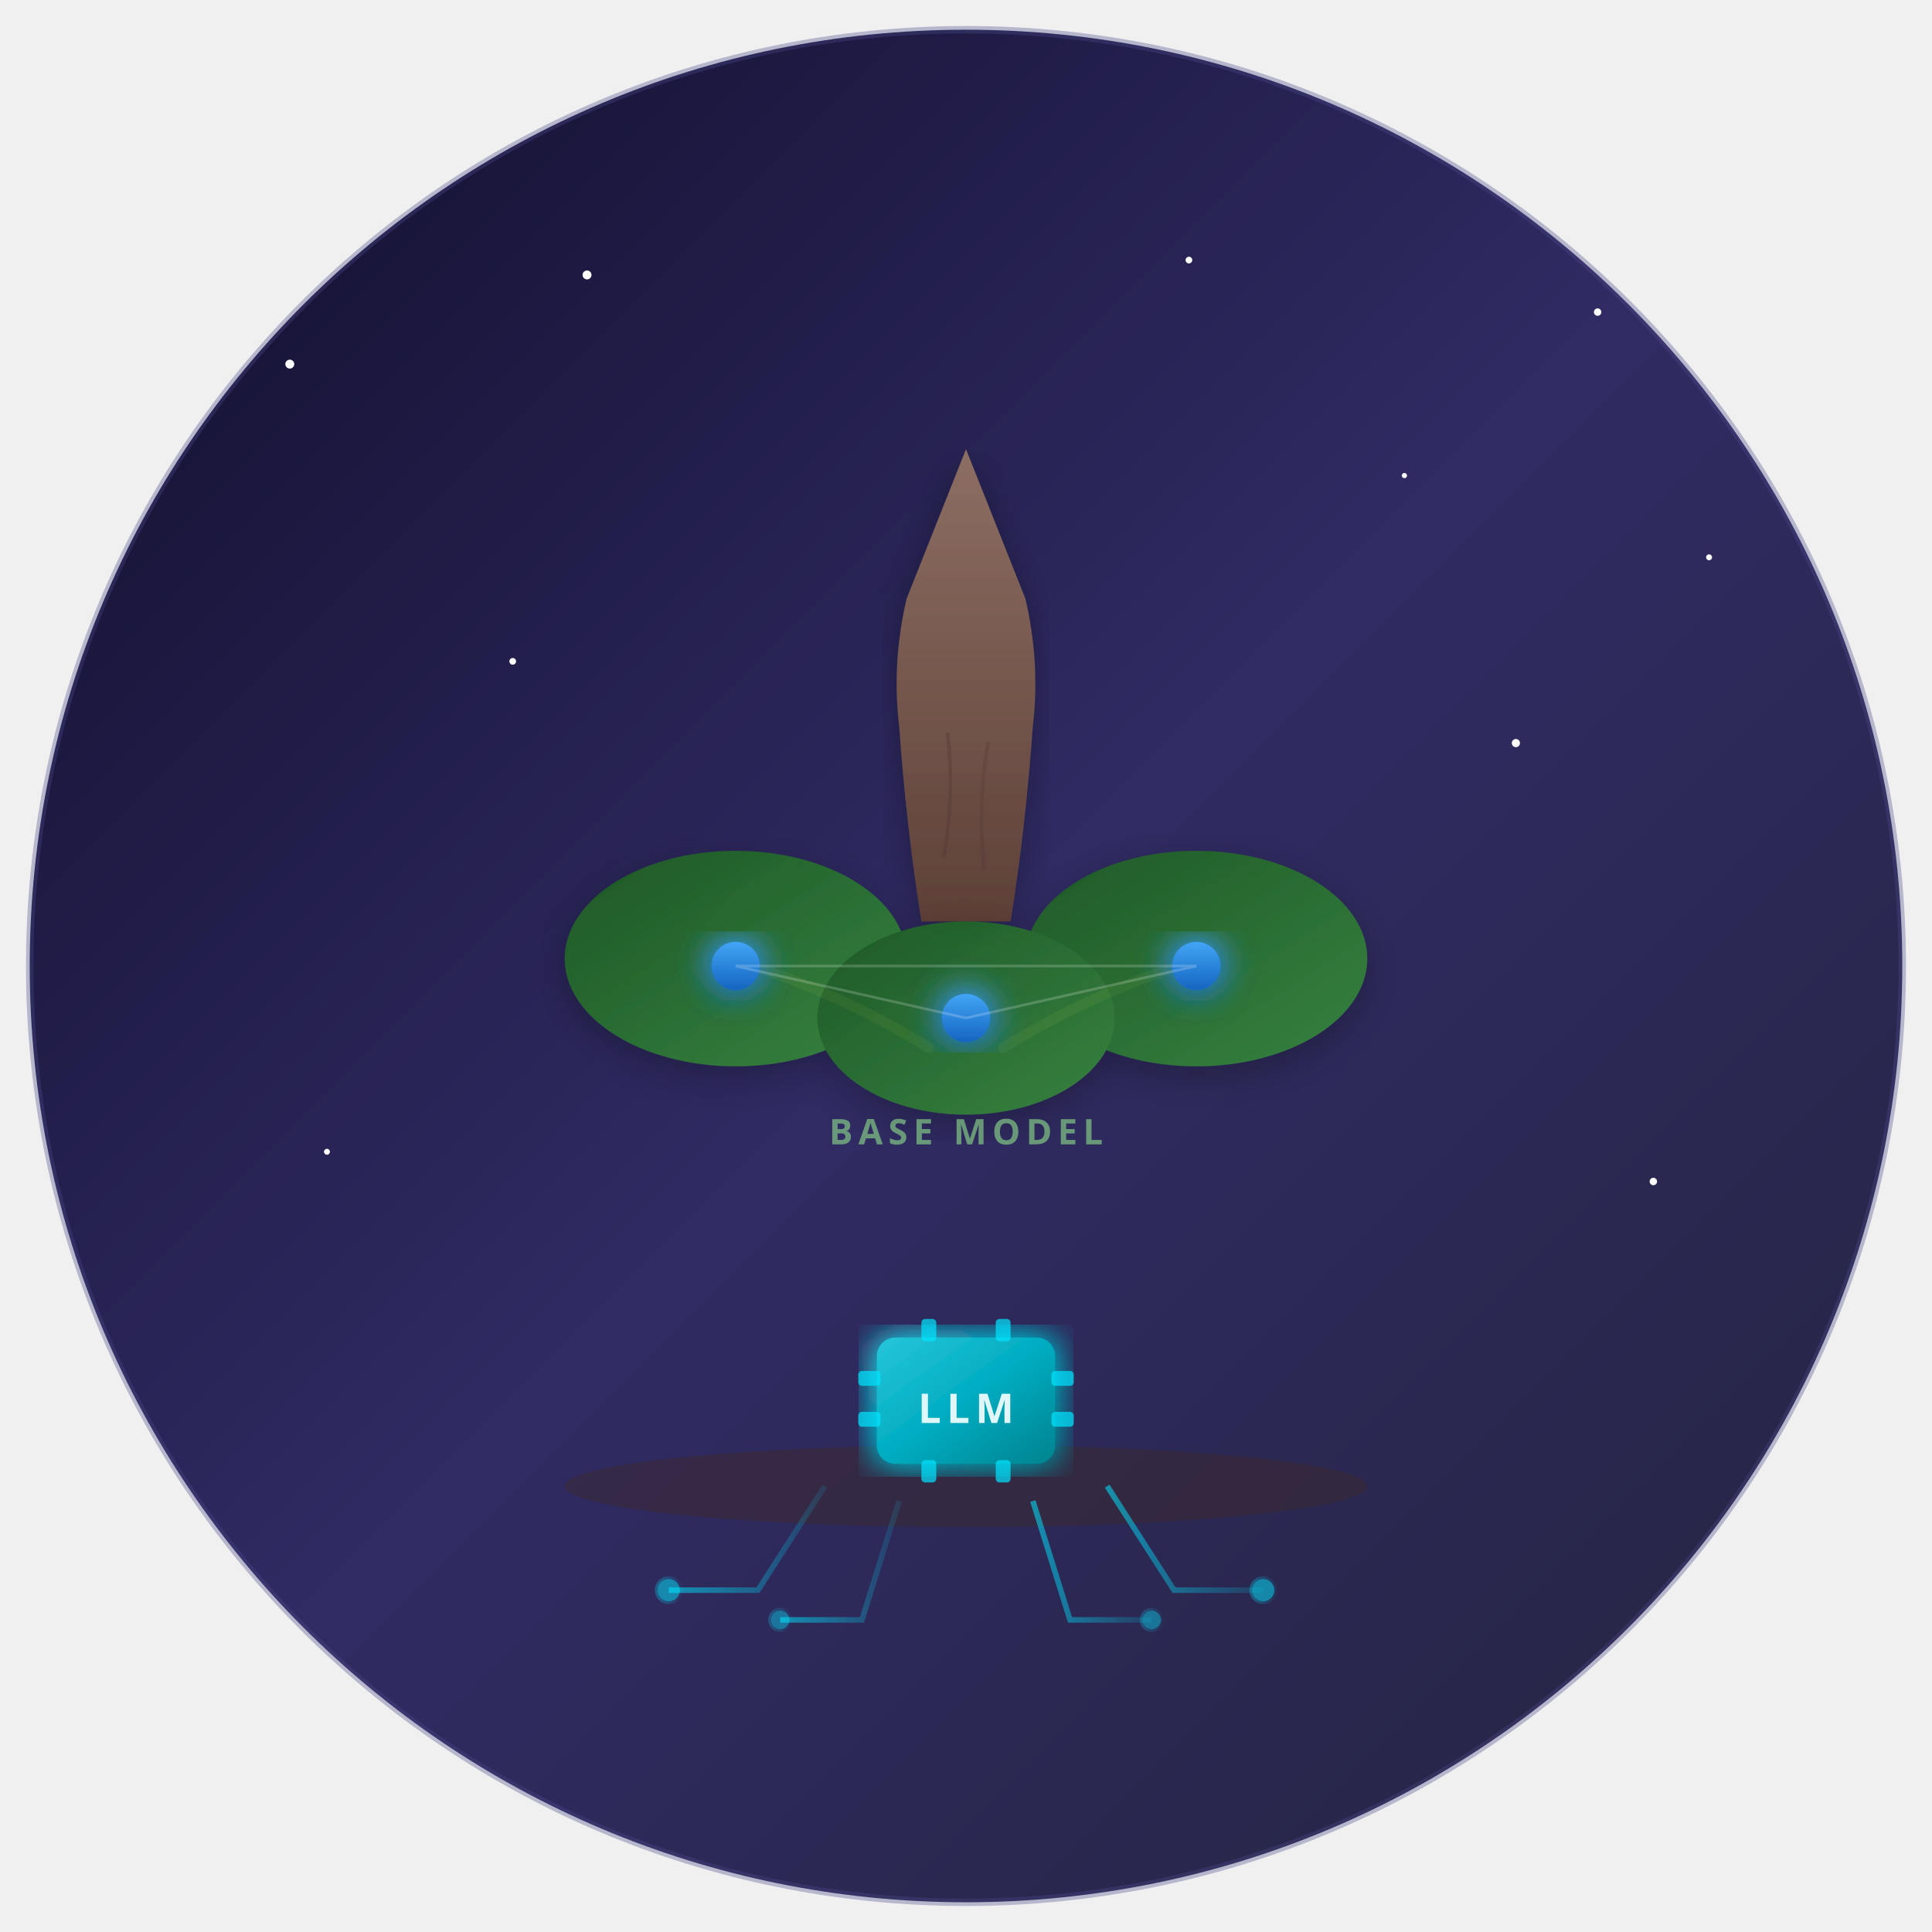
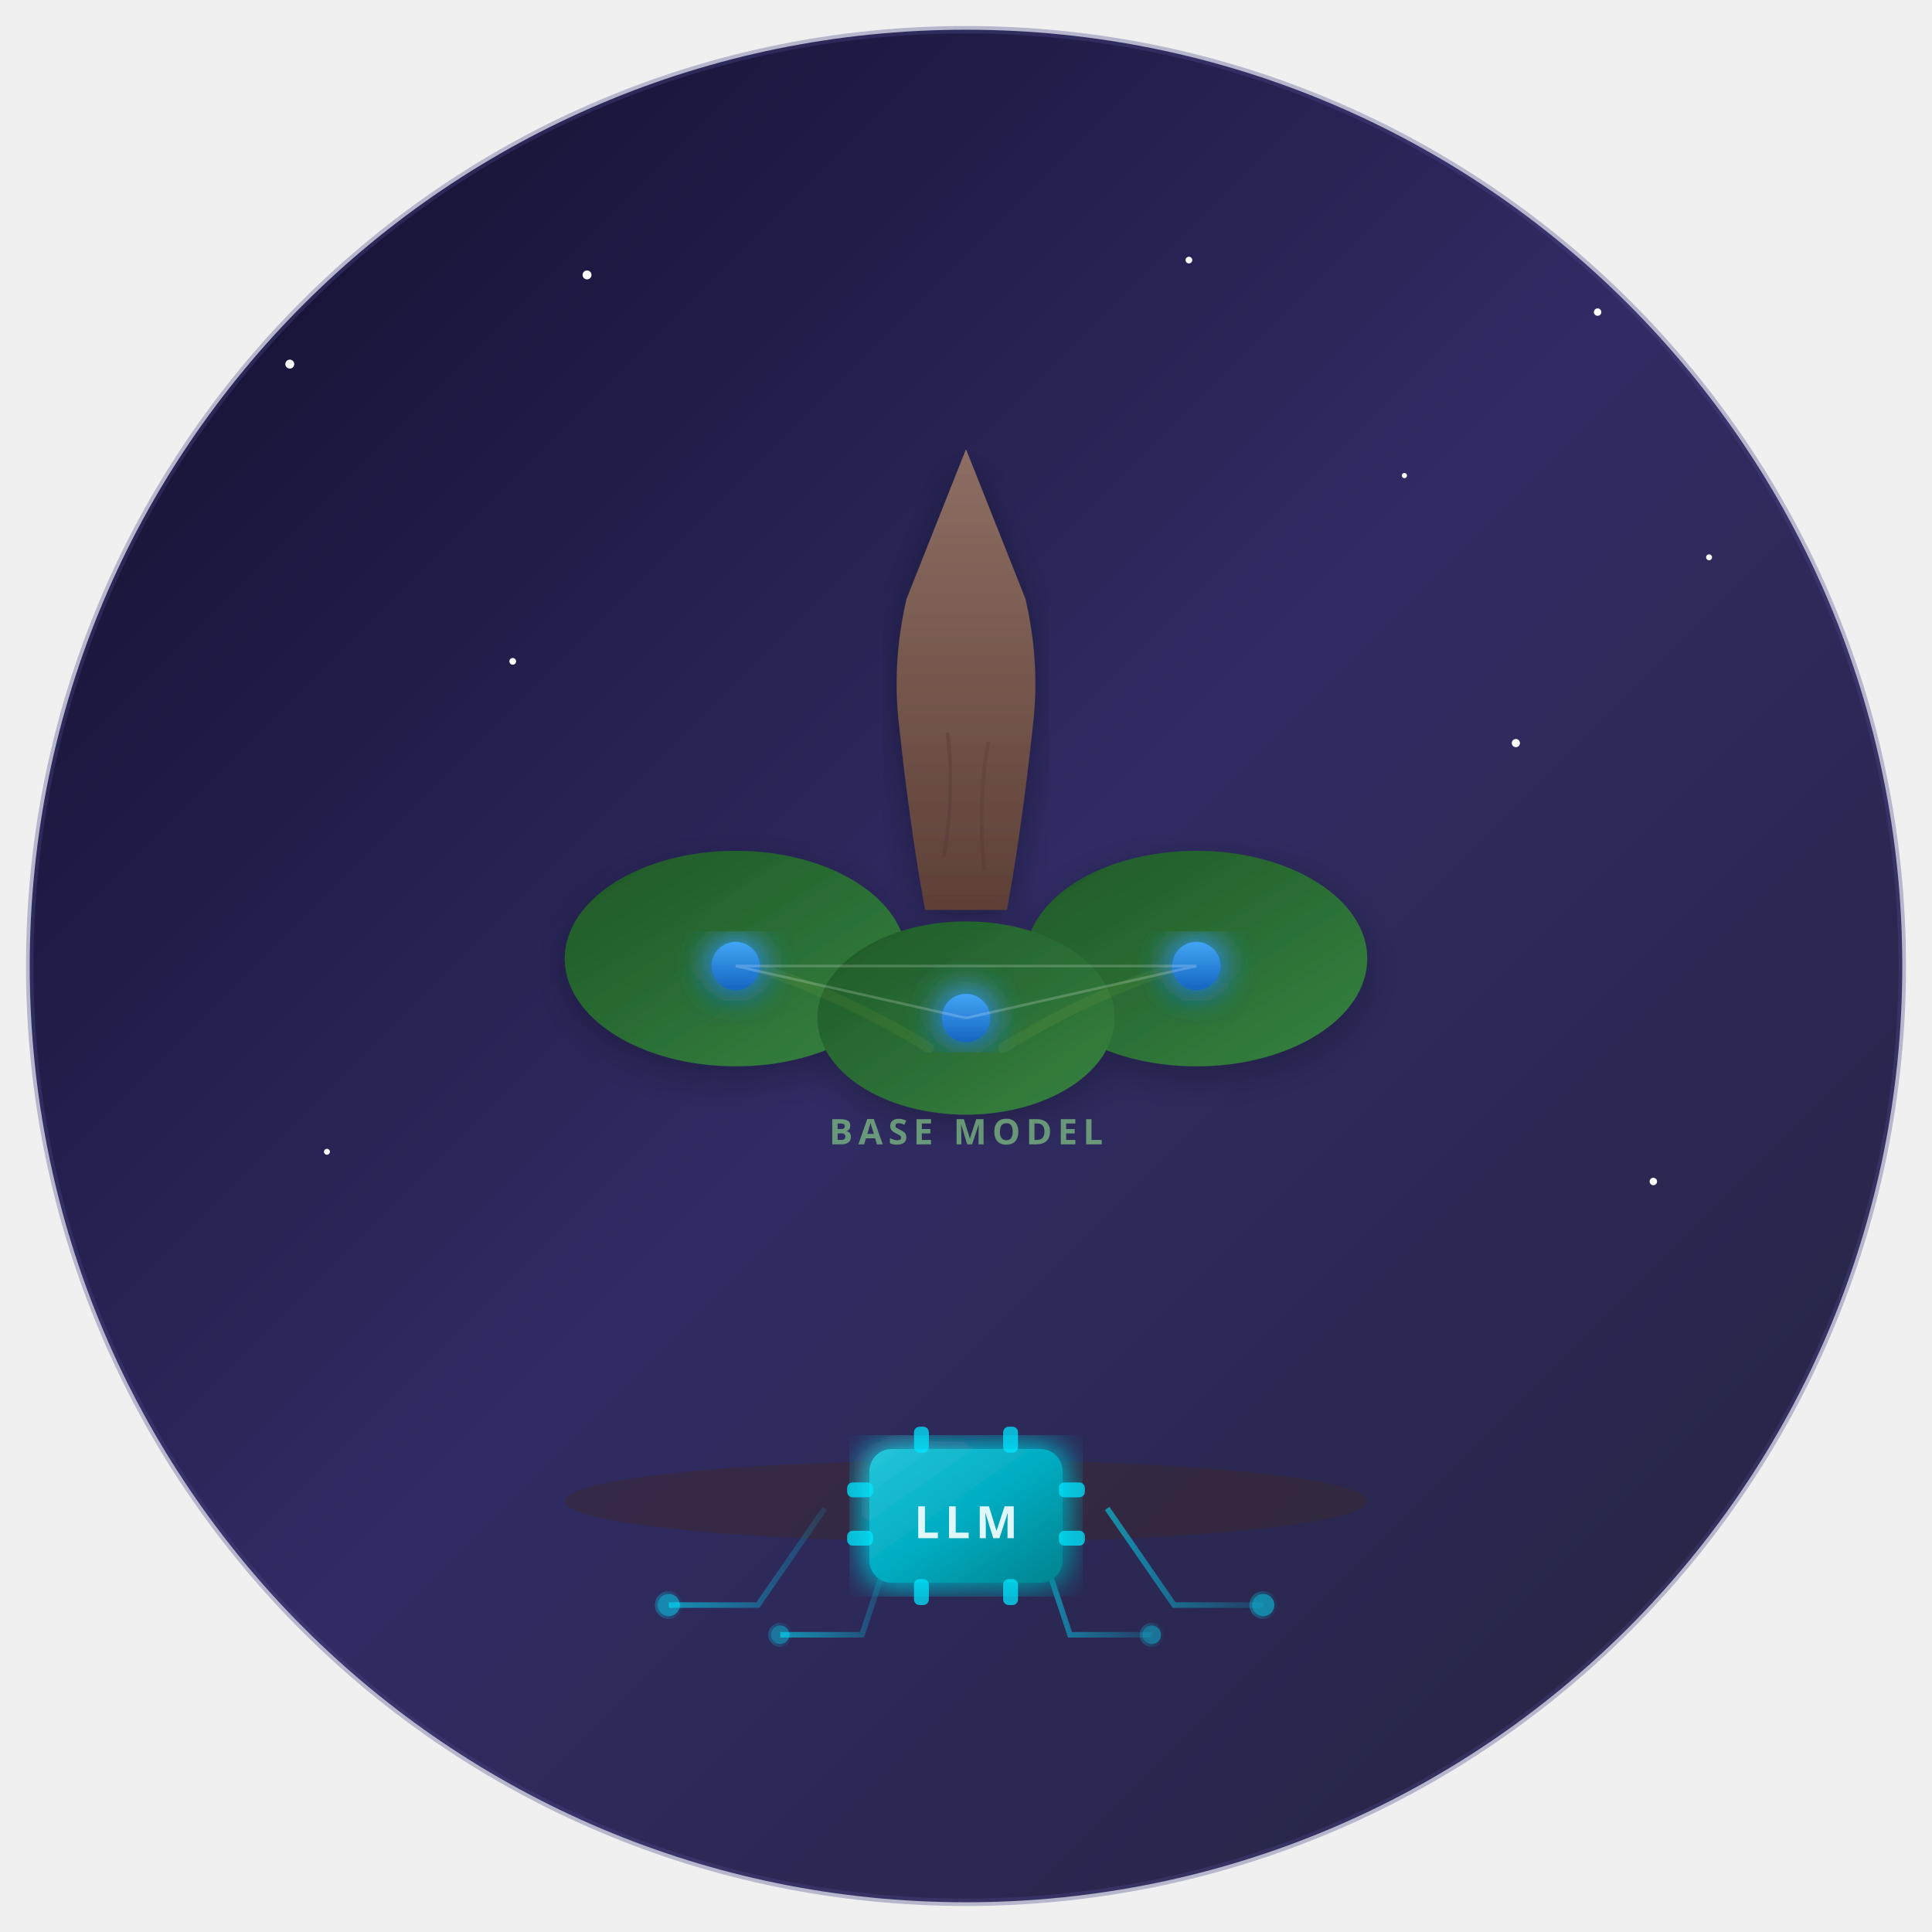
<svg xmlns="http://www.w3.org/2000/svg" viewBox="0 0 520 520" font-family="'Segoe UI',system-ui,-apple-system,sans-serif">
  <defs>
    <linearGradient id="bg" x1="0" y1="0" x2="1" y2="1">
      <stop offset="0%" stop-color="#0F0C29" />
      <stop offset="50%" stop-color="#302B63" />
      <stop offset="100%" stop-color="#24243E" />
    </linearGradient>
    <linearGradient id="trk" x1="0" y1="1" x2="0" y2="0">
      <stop offset="0%" stop-color="#5D4037" />
      <stop offset="100%" stop-color="#8D6E63" />
    </linearGradient>
    <linearGradient id="c1" x1="0" y1="0" x2="1" y2="1">
      <stop offset="0%" stop-color="#1B5E20" />
      <stop offset="100%" stop-color="#388E3C" />
    </linearGradient>
    <linearGradient id="c2" x1="0" y1="0" x2="1" y2="1">
      <stop offset="0%" stop-color="#2E7D32" />
      <stop offset="100%" stop-color="#4CAF50" />
    </linearGradient>
    <linearGradient id="c3" x1="0" y1="0" x2="1" y2="1">
      <stop offset="0%" stop-color="#43A047" />
      <stop offset="100%" stop-color="#81C784" />
    </linearGradient>
    <linearGradient id="nb" x1="0" y1="0" x2="0" y2="1">
      <stop offset="0%" stop-color="#42A5F5" />
      <stop offset="100%" stop-color="#1565C0" />
    </linearGradient>
    <linearGradient id="ng" x1="0" y1="0" x2="0" y2="1">
      <stop offset="0%" stop-color="#FFD54F" />
      <stop offset="100%" stop-color="#FF8F00" />
    </linearGradient>
    <linearGradient id="np" x1="0" y1="0" x2="0" y2="1">
      <stop offset="0%" stop-color="#CE93D8" />
      <stop offset="100%" stop-color="#8E24AA" />
    </linearGradient>
    <linearGradient id="chp" x1="0" y1="0" x2="1" y2="1">
      <stop offset="0%" stop-color="#26C6DA" />
      <stop offset="50%" stop-color="#00ACC1" />
      <stop offset="100%" stop-color="#00838F" />
    </linearGradient>
    <linearGradient id="ci" x1="0" y1="0" x2="1" y2="0">
      <stop offset="0%" stop-color="#00E5FF" stop-opacity=".55" />
      <stop offset="100%" stop-color="#00E5FF" stop-opacity=".1" />
    </linearGradient>
    <filter id="gl">
      <feGaussianBlur stdDeviation="3" result="b" />
      <feMerge>
        <feMergeNode in="b" />
        <feMergeNode in="SourceGraphic" />
      </feMerge>
    </filter>
    <filter id="ds">
      <feDropShadow dx="0" dy="3" stdDeviation="5" flood-color="#000" flood-opacity=".28" />
    </filter>
    <filter id="ngl">
      <feGaussianBlur stdDeviation="4.5" result="b" />
      <feMerge>
        <feMergeNode in="b" />
        <feMergeNode in="b" />
        <feMergeNode in="SourceGraphic" />
      </feMerge>
    </filter>
  </defs>
  <style>
/* ===== Phase 0: base tree (existing model) — visible from start ===== */
.base{ opacity:1 }

/* ===== Phase 1 (0.6 s): trunk stretches upward ===== */
.trunk-grow{
-   transform-origin:260px 400px;
+   transform-origin:260px 395px;
  transform:scaleY(.62);
  animation:stretchY 1s cubic-bezier(.34,1.4,.64,1) .5s forwards;
}
@keyframes stretchY{
  to{ transform:scaleY(1) }
}

/* ===== Phase 2 (1.4 s): mid-canopy sprouts ===== */
.grow-mid{
  opacity:0;
  transform-origin:260px 240px;
  transform:scale(.25);
  animation:pop 1s cubic-bezier(.22,1.2,.36,1) 1.3s forwards;
}

/* ===== Phase 3 (2.2 s): top-canopy blooms ===== */
.grow-top{
  opacity:0;
  transform-origin:260px 170px;
  transform:scale(.2);
  animation:pop 1s cubic-bezier(.22,1.2,.36,1) 2.1s forwards;
}

@keyframes pop{
  0%  { opacity:0; transform:scale(.2) }
  55% { opacity:1; transform:scale(1.08) }
  100%{ opacity:1; transform:scale(1) }
}

/* ===== Phase 4 (3 s): growth arrows + sparkles ===== */
.arrows{
  opacity:0;
  animation:rise .7s ease-out 2.9s forwards;
}
@keyframes rise{
  0%  { opacity:0; transform:translateY(6px) }
  100%{ opacity:.8; transform:translateY(0) }
}

/* ===== Phase 5 (3.4 s): title ===== */
.ttl{ opacity:0; animation:fadeIn .9s ease-out 3.3s forwards }
.sub{ opacity:0; animation:fadeIn .9s ease-out 3.7s forwards }
@keyframes fadeIn{ to{ opacity:1 } }

/* ===== Continuous: pulsing top nodes ===== */
.pulse{
  animation:beat 2.4s ease-in-out 3s infinite;
}
@keyframes beat{
  0%,100%{ r:8; opacity:.85 }
  50%    { r:11; opacity:1 }
}

/* ===== Continuous: twinkling stars ===== */
.st{ animation:tw 3.5s ease-in-out infinite alternate }
.st:nth-child(2){ animation-delay:.6s }
.st:nth-child(3){ animation-delay:1.3s }
.st:nth-child(4){ animation-delay:.9s }
.st:nth-child(5){ animation-delay:1.8s }
.st:nth-child(6){ animation-delay:2.2s }
.st:nth-child(7){ animation-delay:.3s }
@keyframes tw{ 0%{opacity:.12} 100%{opacity:.6} }

/* ===== Continuous: circuit pulse ===== */
.cpulse{ animation:cg 2.2s ease-in-out infinite alternate }
@keyframes cg{ 0%{opacity:.2} 100%{opacity:.65} }

/* ===== Continuous: energy particles rising ===== */
.particle{
  opacity:0;
  animation:float 3s ease-in infinite;
}
.particle:nth-child(2){ animation-delay:1s }
.particle:nth-child(3){ animation-delay:2s }
@keyframes float{
  0%  { opacity:0; transform:translateY(0) scale(.5) }
  20% { opacity:.7 }
  80% { opacity:.3 }
  100%{ opacity:0; transform:translateY(-80px) scale(1.2) }
}
</style>
  <circle cx="260" cy="260" r="252" fill="url(#bg)" />
  <circle cx="260" cy="260" r="252" fill="none" stroke="#4A4A8A" stroke-width="2" opacity=".35" />
  <g>
    <circle class="st" cx="78" cy="98" r="1.2" fill="#fff" />
    <circle class="st" cx="430" cy="84" r="1" fill="#fff" />
    <circle class="st" cx="138" cy="178" r=".9" fill="#fff" />
    <circle class="st" cx="408" cy="200" r="1.1" fill="#fff" />
    <circle class="st" cx="88" cy="310" r=".8" fill="#fff" />
    <circle class="st" cx="445" cy="318" r="1" fill="#fff" />
    <circle class="st" cx="158" cy="74" r="1.2" fill="#fff" />
    <circle class="st" cx="378" cy="128" r=".7" fill="#fff" />
    <circle class="st" cx="320" cy="70" r=".9" fill="#fff" />
    <circle class="st" cx="460" cy="150" r=".8" fill="#fff" />
  </g>
-   <ellipse cx="260" cy="400" rx="108" ry="11" fill="#3E2723" opacity=".4" />
-   <g class="cpulse" stroke="url(#ci)" stroke-width="1.5" fill="none">
-     <path d="M222,400 L204,428 L180,428" />
-     <path d="M242,404 L232,436 L210,436" />
-     <path d="M278,404 L288,436 L310,436" />
-     <path d="M298,400 L316,428 L340,428" />
-     <circle cx="180" cy="428" r="3" fill="#00E5FF" opacity=".5" />
-     <circle cx="210" cy="436" r="2.5" fill="#00E5FF" opacity=".4" />
-     <circle cx="310" cy="436" r="2.5" fill="#00E5FF" opacity=".4" />
-     <circle cx="340" cy="428" r="3" fill="#00E5FF" opacity=".5" />
-   </g>
-   <g transform="translate(236,360)" class="base">
-     <rect width="48" height="34" rx="5" fill="url(#chp)" filter="url(#ngl)" />
-     <rect x="-5" y="9" width="6" height="4" rx="1" fill="#00E5FF" opacity=".7" />
-     <rect x="-5" y="20" width="6" height="4" rx="1" fill="#00E5FF" opacity=".7" />
-     <rect x="47" y="9" width="6" height="4" rx="1" fill="#00E5FF" opacity=".7" />
-     <rect x="47" y="20" width="6" height="4" rx="1" fill="#00E5FF" opacity=".7" />
-     <rect x="12" y="-5" width="4" height="6" rx="1" fill="#00E5FF" opacity=".7" />
-     <rect x="32" y="-5" width="4" height="6" rx="1" fill="#00E5FF" opacity=".7" />
-     <rect x="12" y="33" width="4" height="6" rx="1" fill="#00E5FF" opacity=".7" />
-     <rect x="32" y="33" width="4" height="6" rx="1" fill="#00E5FF" opacity=".7" />
-     <text x="24" y="23" text-anchor="middle" font-size="11" font-weight="700" fill="#E0F7FA" letter-spacing="1.5">LLM</text>
-   </g>
  <g class="trunk-grow" filter="url(#ds)">
-     <path d="M248,400 Q244,360 242,315 Q240,288 244,260            L260,195 L276,260            Q280,288 278,315 Q276,360 272,400 Z" fill="url(#trk)" />
+     <path d="M249,395 Q245,360 242,315 Q240,288 244,260            L260,195 L276,260            Q280,288 278,315 Q275,360 271,395 Z" fill="url(#trk)" />
    <path d="M254,372 Q257,345 255,318" stroke="#4E342E" stroke-width="1" fill="none" opacity=".3" />
    <path d="M265,378 Q263,350 266,322" stroke="#4E342E" stroke-width="1" fill="none" opacity=".25" />
+   </g>
+   <ellipse cx="260" cy="404" rx="108" ry="11" fill="#3E2723" opacity=".4" />
+   <g class="cpulse" stroke="url(#ci)" stroke-width="1.5" fill="none">
+     <path d="M222,406 L204,432 L180,432" />
+     <path d="M242,410 L232,440 L210,440" />
+     <path d="M278,410 L288,440 L310,440" />
+     <path d="M298,406 L316,432 L340,432" />
+     <circle cx="180" cy="432" r="3" fill="#00E5FF" opacity=".5" />
+     <circle cx="210" cy="440" r="2.5" fill="#00E5FF" opacity=".4" />
+     <circle cx="310" cy="440" r="2.5" fill="#00E5FF" opacity=".4" />
+     <circle cx="340" cy="432" r="3" fill="#00E5FF" opacity=".5" />
+   </g>
+   <g transform="translate(234,390)" class="base">
+     <rect width="52" height="36" rx="6" fill="url(#chp)" filter="url(#ngl)" />
+     <rect x="-6" y="9" width="7" height="4" rx="1.5" fill="#00E5FF" opacity=".75" />
+     <rect x="-6" y="22" width="7" height="4" rx="1.5" fill="#00E5FF" opacity=".75" />
+     <rect x="51" y="9" width="7" height="4" rx="1.5" fill="#00E5FF" opacity=".75" />
+     <rect x="51" y="22" width="7" height="4" rx="1.5" fill="#00E5FF" opacity=".75" />
+     <rect x="12" y="-6" width="4" height="7" rx="1.5" fill="#00E5FF" opacity=".75" />
+     <rect x="36" y="-6" width="4" height="7" rx="1.5" fill="#00E5FF" opacity=".75" />
+     <rect x="12" y="35" width="4" height="7" rx="1.5" fill="#00E5FF" opacity=".75" />
+     <rect x="36" y="35" width="4" height="7" rx="1.5" fill="#00E5FF" opacity=".75" />
+     <text x="26" y="24" text-anchor="middle" font-size="12" font-weight="700" fill="#E0F7FA" letter-spacing="1.5">LLM</text>
  </g>
  <g class="base">
    <g stroke="#8D6E63" stroke-width="2.8" fill="none" stroke-linecap="round">
      <path d="M250,282 Q224,266 196,258" />
      <path d="M270,282 Q296,266 324,258" />
    </g>
    <g filter="url(#ds)" opacity=".88">
      <ellipse cx="198" cy="258" rx="46" ry="29" fill="url(#c1)" />
      <ellipse cx="322" cy="258" rx="46" ry="29" fill="url(#c1)" />
      <ellipse cx="260" cy="274" rx="40" ry="26" fill="url(#c1)" />
    </g>
    <g filter="url(#ngl)">
      <circle cx="198" cy="260" r="6.5" fill="url(#nb)" />
      <circle cx="260" cy="274" r="6.5" fill="url(#nb)" />
      <circle cx="322" cy="260" r="6.5" fill="url(#nb)" />
    </g>
    <g stroke="#fff" stroke-width=".7" opacity=".2">
      <line x1="198" y1="260" x2="260" y2="274" />
      <line x1="260" y1="274" x2="322" y2="260" />
      <line x1="198" y1="260" x2="322" y2="260" />
    </g>
    <text x="260" y="308" text-anchor="middle" font-size="9.5" fill="#81C784" opacity=".7" letter-spacing="1.5" font-weight="600">BASE MODEL</text>
  </g>
  <g class="grow-mid">
    <g stroke="#8D6E63" stroke-width="2.5" fill="none" stroke-linecap="round">
      <path d="M254,248 Q228,224 204,214" />
      <path d="M266,248 Q292,224 316,214" />
    </g>
    <g filter="url(#ds)" opacity=".92">
      <ellipse cx="208" cy="216" rx="50" ry="32" fill="url(#c2)" />
      <ellipse cx="312" cy="216" rx="50" ry="32" fill="url(#c2)" />
      <ellipse cx="260" cy="234" rx="42" ry="27" fill="url(#c2)" />
    </g>
    <g filter="url(#ngl)">
      <circle cx="208" cy="216" r="7" fill="url(#ng)" />
      <circle cx="260" cy="230" r="7" fill="url(#ng)" />
      <circle cx="312" cy="216" r="7" fill="url(#ng)" />
    </g>
    <g stroke="#fff" stroke-width=".7" opacity=".18">
      <line x1="198" y1="260" x2="208" y2="216" />
      <line x1="198" y1="260" x2="260" y2="230" />
      <line x1="260" y1="274" x2="208" y2="216" />
      <line x1="260" y1="274" x2="260" y2="230" />
      <line x1="260" y1="274" x2="312" y2="216" />
      <line x1="322" y1="260" x2="260" y2="230" />
      <line x1="322" y1="260" x2="312" y2="216" />
    </g>
  </g>
  <g class="grow-top">
    <g stroke="#8D6E63" stroke-width="2.5" fill="none" stroke-linecap="round">
      <path d="M256,212 Q240,190 224,176" />
      <path d="M264,212 Q280,190 296,176" />
      <path d="M260,208 Q260,182 260,155" />
    </g>
    <g filter="url(#ds)" opacity=".95">
      <ellipse cx="226" cy="178" rx="42" ry="27" fill="url(#c3)" />
      <ellipse cx="294" cy="178" rx="42" ry="27" fill="url(#c3)" />
      <ellipse cx="260" cy="157" rx="50" ry="32" fill="url(#c3)" />
    </g>
    <g filter="url(#ngl)">
      <circle cx="226" cy="176" r="8" fill="url(#np)" class="pulse" />
      <circle cx="260" cy="154" r="9" fill="url(#np)" class="pulse" />
      <circle cx="294" cy="176" r="8" fill="url(#np)" class="pulse" />
    </g>
    <g stroke="#fff" stroke-width=".7" opacity=".18">
      <line x1="208" y1="216" x2="226" y2="176" />
      <line x1="208" y1="216" x2="260" y2="154" />
      <line x1="260" y1="230" x2="226" y2="176" />
      <line x1="260" y1="230" x2="260" y2="154" />
      <line x1="260" y1="230" x2="294" y2="176" />
      <line x1="312" y1="216" x2="260" y2="154" />
      <line x1="312" y1="216" x2="294" y2="176" />
    </g>
  </g>
  <g>
    <circle class="particle" cx="240" cy="340" r="2.5" fill="#69F0AE" opacity="0" />
    <circle class="particle" cx="260" cy="350" r="2" fill="#B388FF" opacity="0" />
    <circle class="particle" cx="280" cy="335" r="2.5" fill="#40C4FF" opacity="0" />
  </g>
  <g class="arrows" filter="url(#gl)">
    <path d="M260,132 L260,112 M253,122 L260,110 L267,122" stroke="#CE93D8" stroke-width="2.5" fill="none" stroke-linecap="round" />
    <path d="M216,160 L202,146 M210,154 L200,144 L212,146" stroke="#CE93D8" stroke-width="2" fill="none" stroke-linecap="round" />
    <path d="M304,160 L318,146 M310,154 L320,144 L308,146" stroke="#CE93D8" stroke-width="2" fill="none" stroke-linecap="round" />
  </g>
  <text class="ttl" x="260" y="458" text-anchor="middle" font-size="44" font-weight="800" fill="#E8E8F0" letter-spacing="4" filter="url(#ds)">LLM-GROW</text>
  <text class="sub" x="260" y="486" text-anchor="middle" font-size="12" fill="#9E9EC8" letter-spacing="2" font-weight="400">EXPAND EXISTING MODELS, LAYER BY LAYER</text>
</svg>
